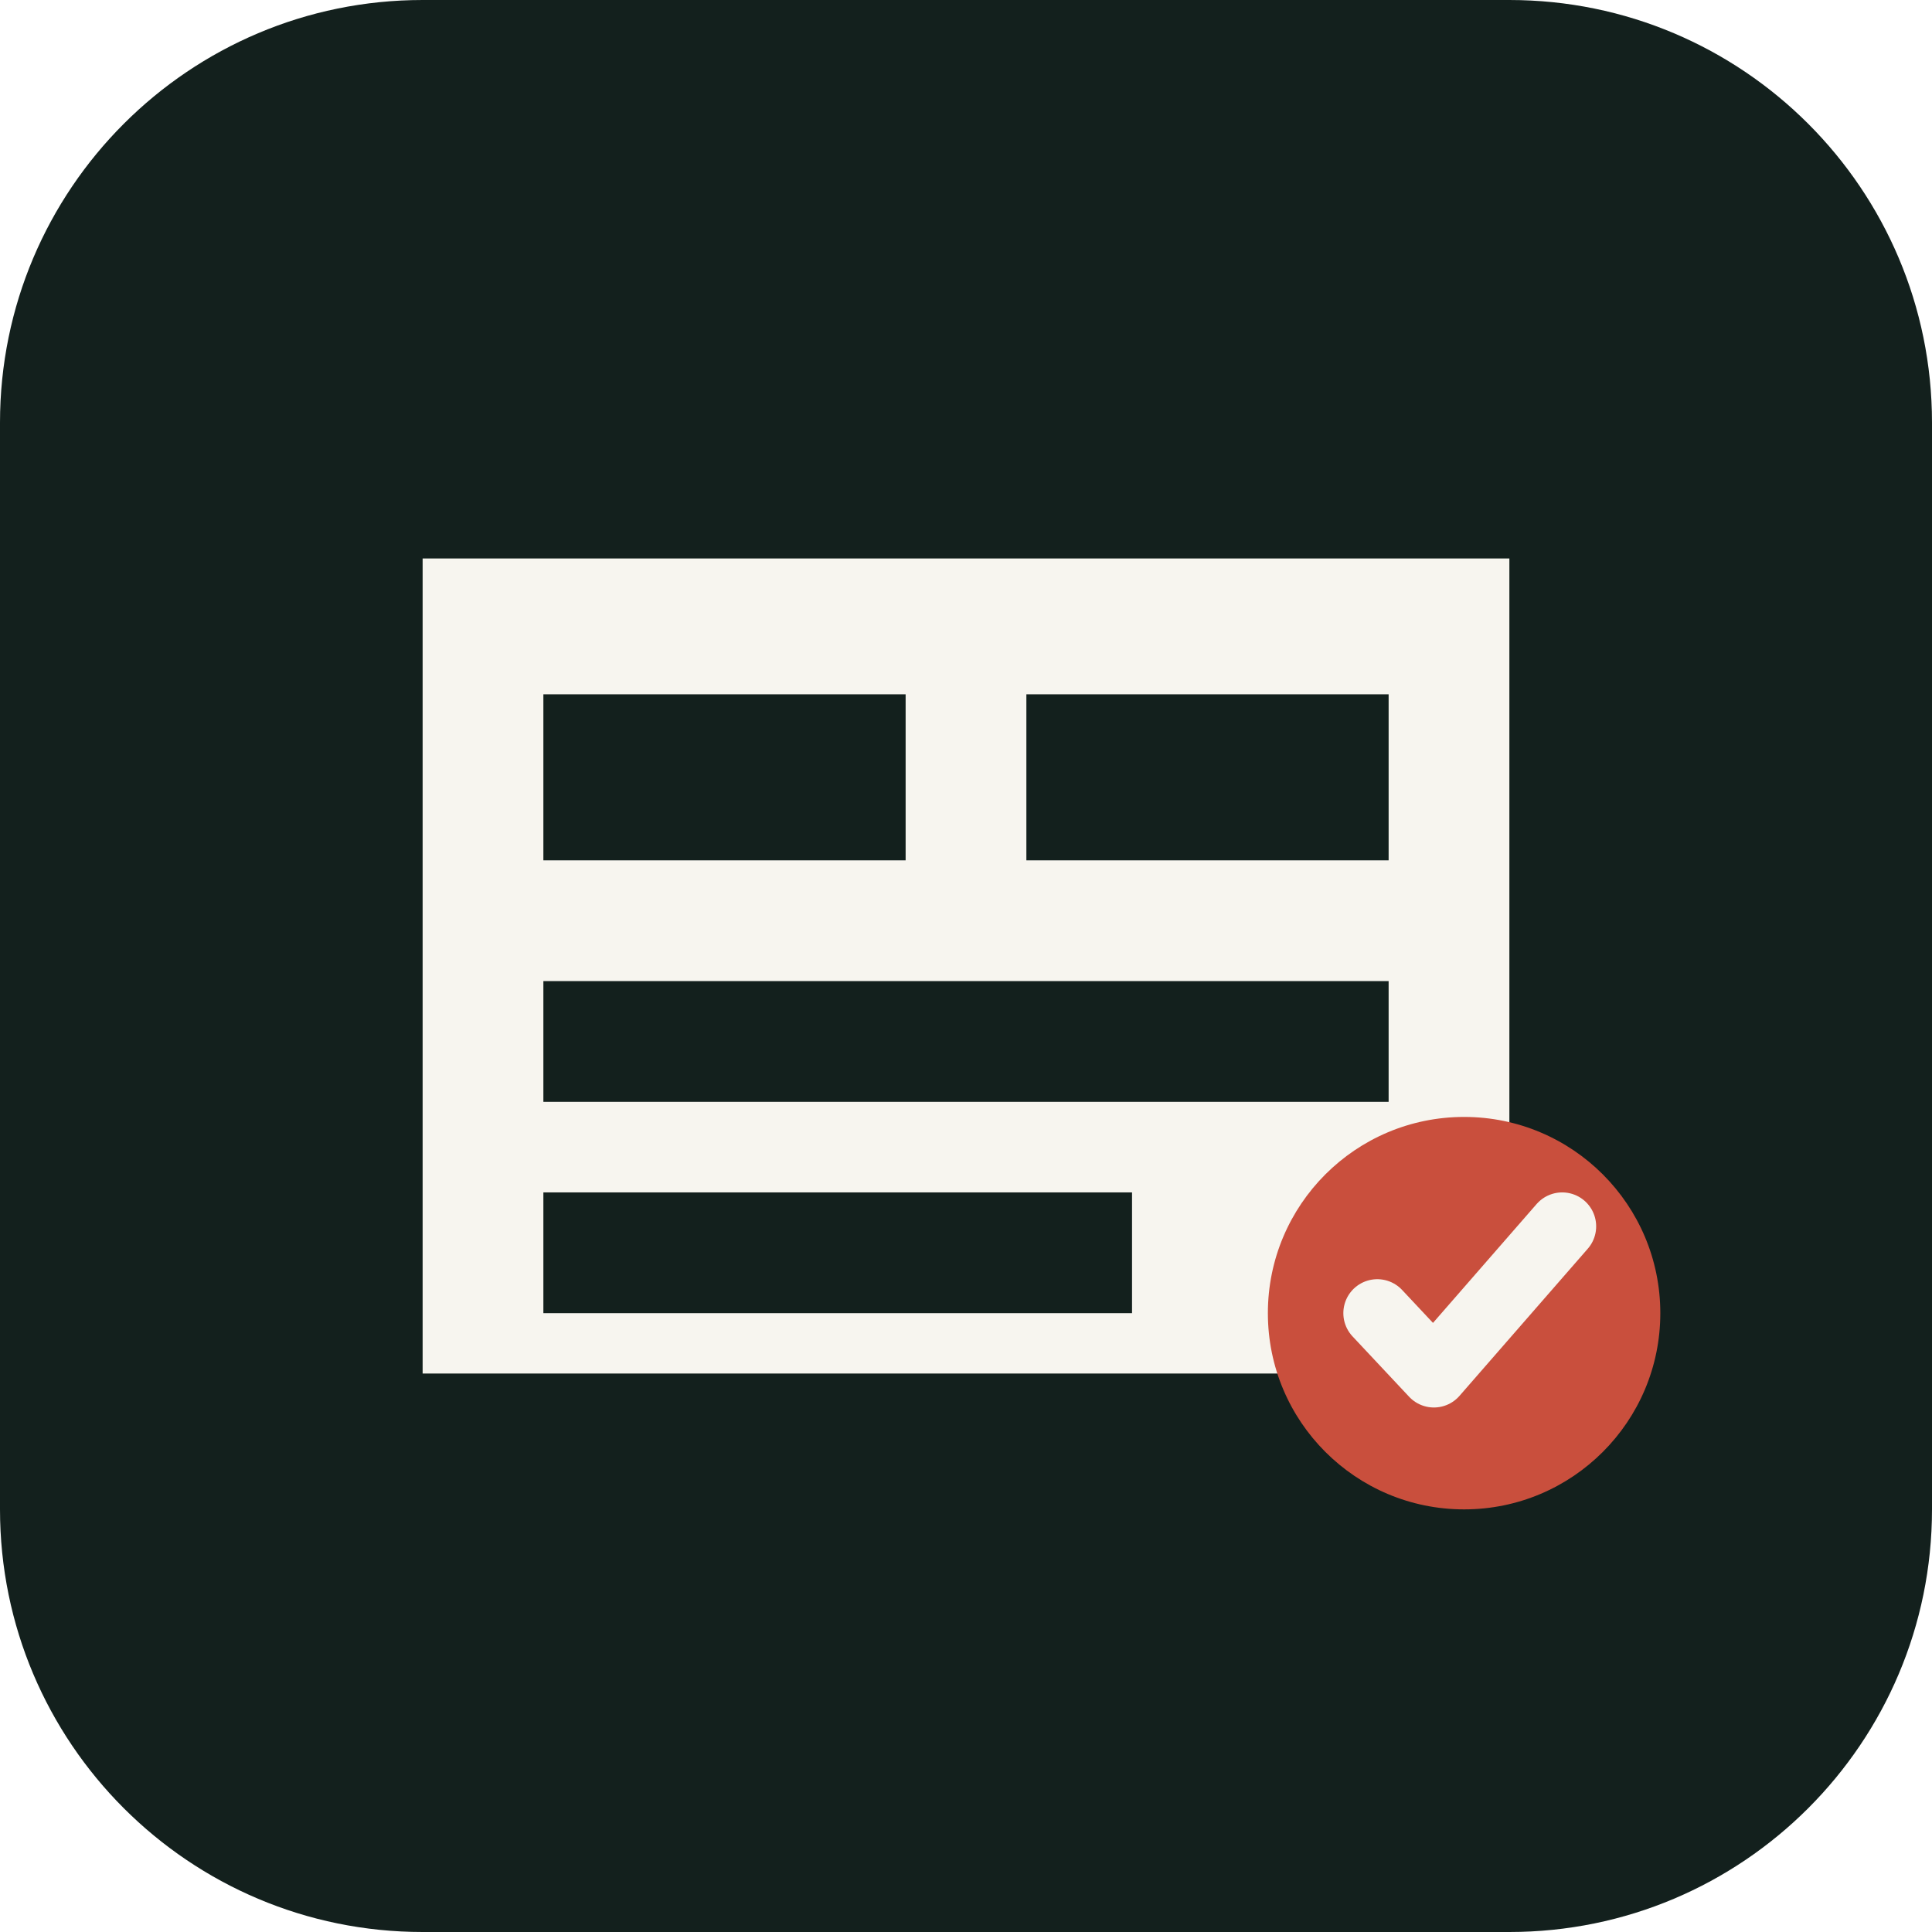
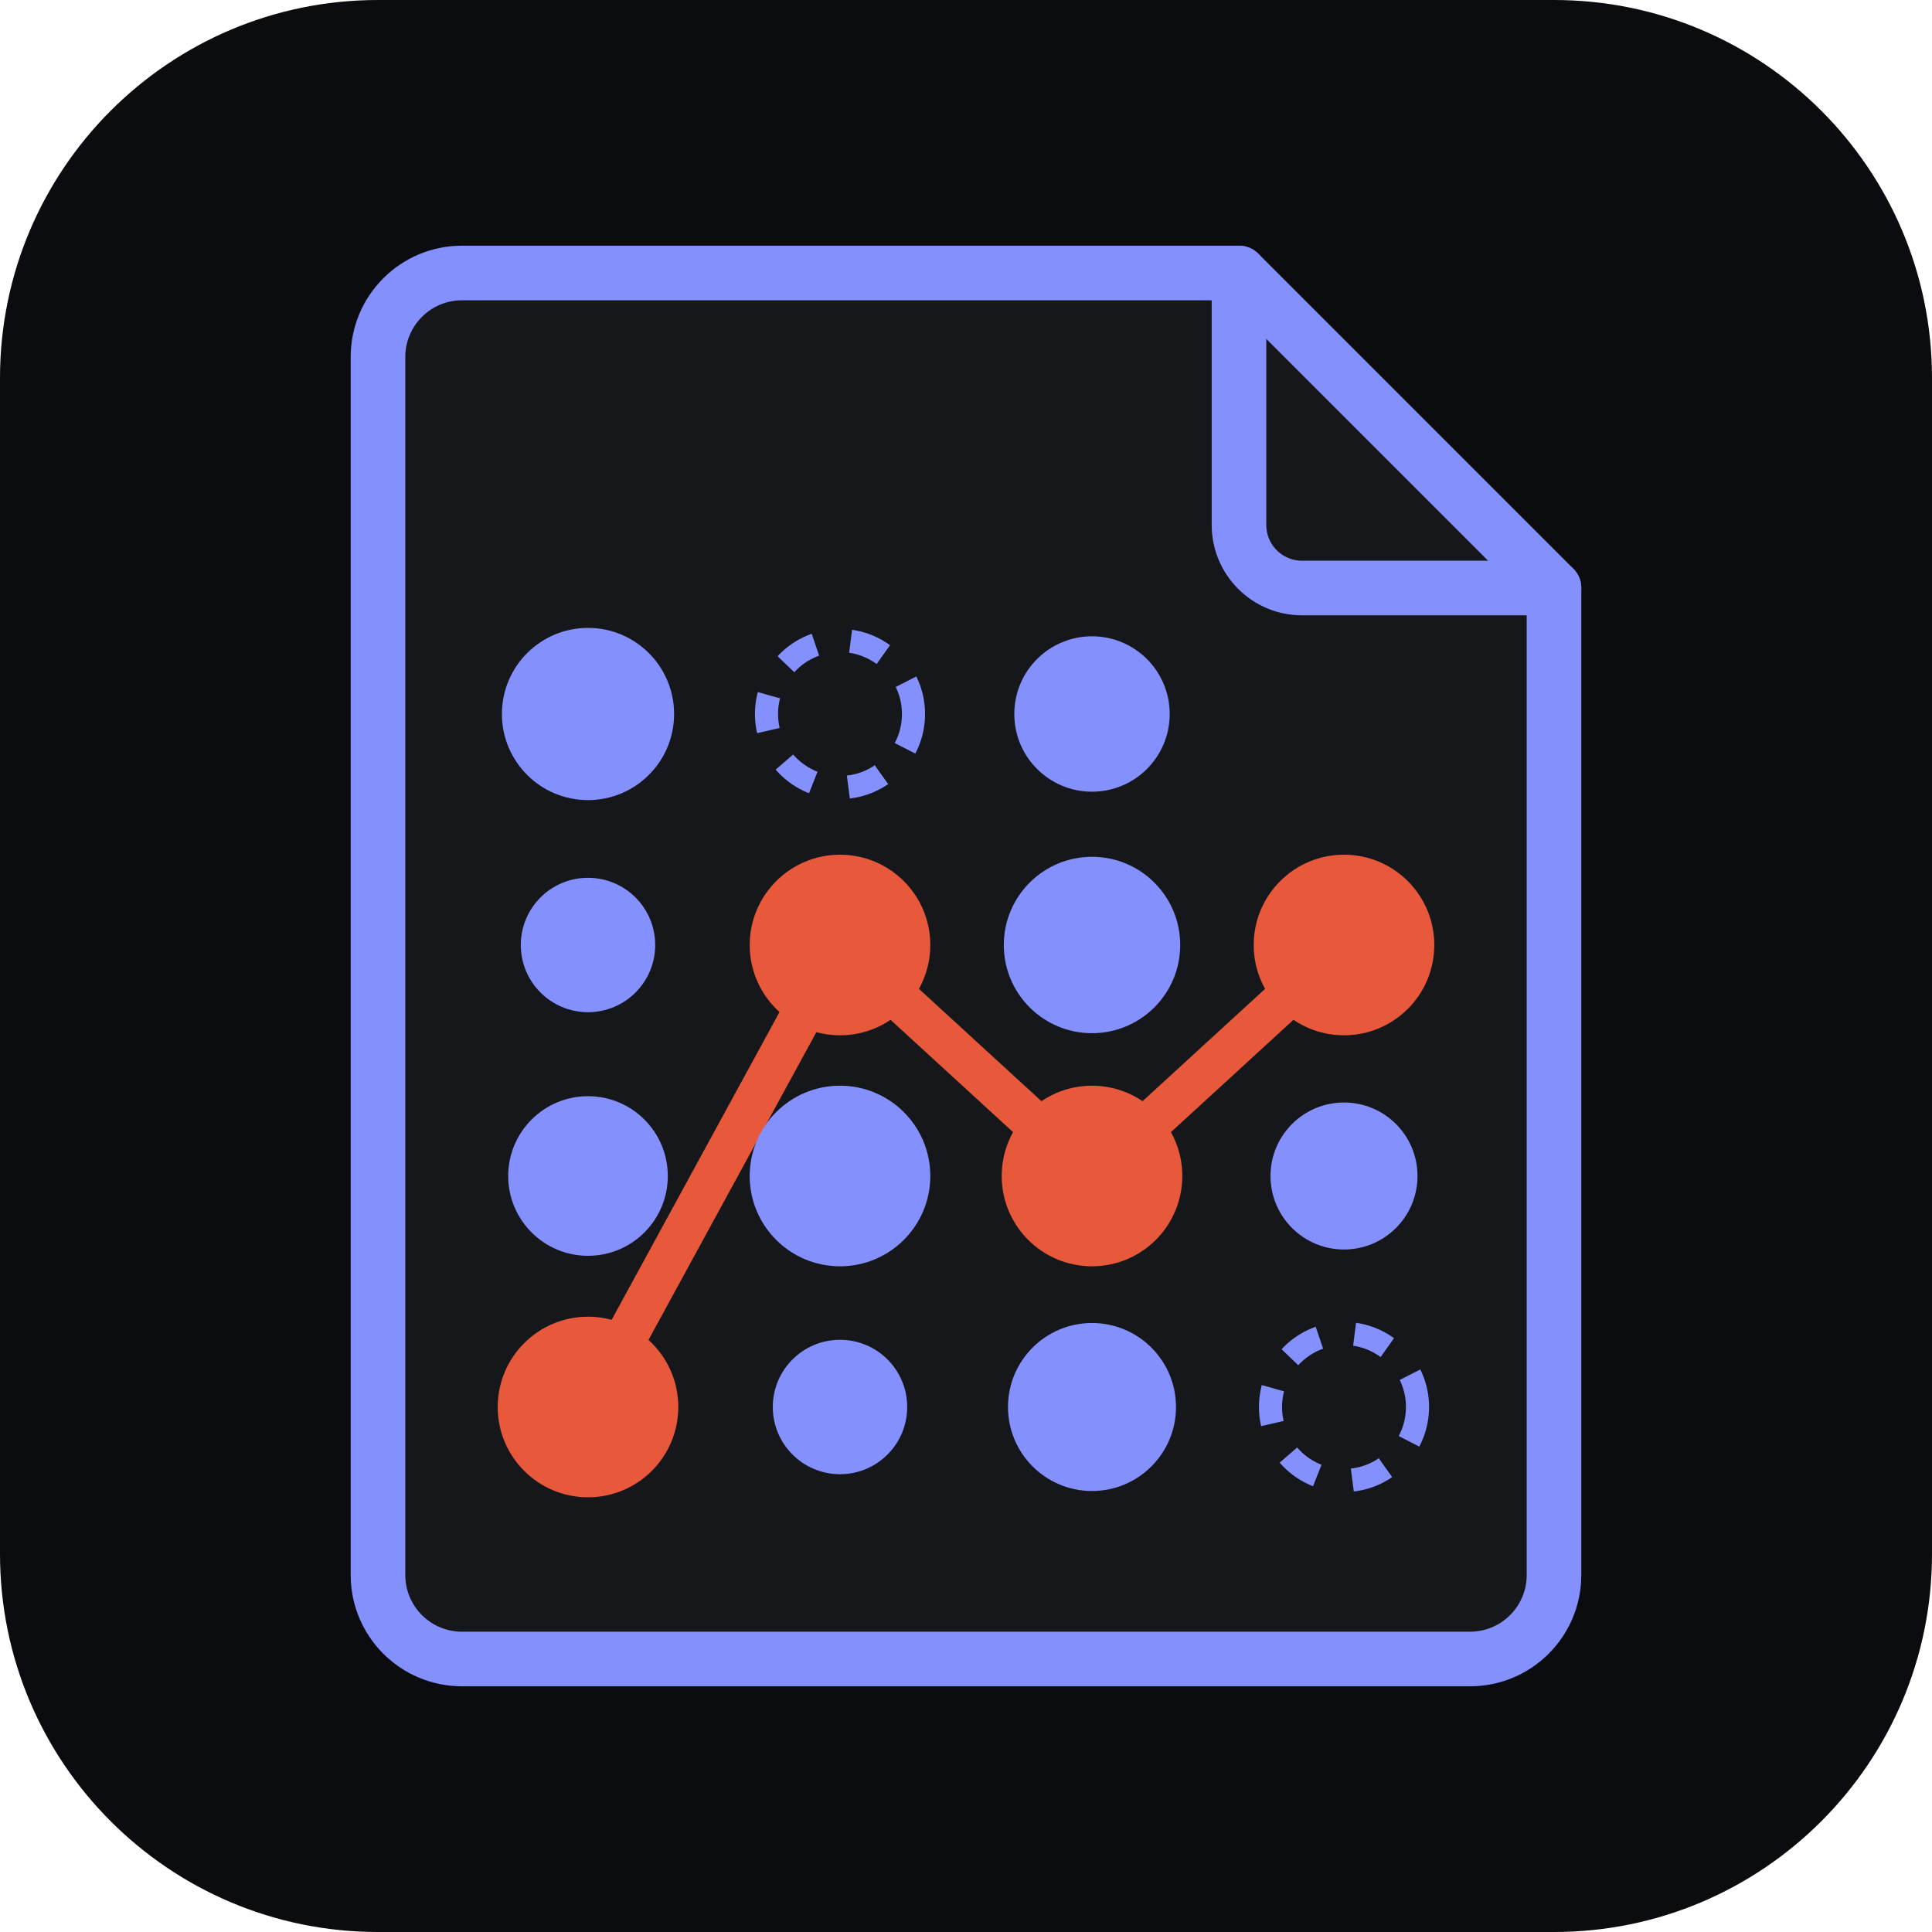
- <svg xmlns="http://www.w3.org/2000/svg" viewBox="0 0 512 512">
-   <rect width="512" height="512" rx="112" fill="#13201d" />
-   <path d="M112 148h288v216H112z" fill="#f7f5ef" />
-   <path d="M144 184h96v44h-96zm128 0h96v44h-96zM144 260h224v32H144zm0 56h156v32H144z" fill="#13201d" />
-   <circle cx="388" cy="348" r="52" fill="#c94f3d" />
-   <path d="M365 348l15 16 34-39" fill="none" stroke="#f7f5ef" stroke-width="18" stroke-linecap="round" stroke-linejoin="round" />
+ <svg xmlns="http://www.w3.org/2000/svg" viewBox="0 0 184 184">
+   <rect width="184" height="184" rx="36" fill="#0b0c0f" />
+   <g transform="translate(34,24)">
+     <path d="M10,2 H84 L114,32 V126 a8,8 0 0 1 -8,8 H10 a8,8 0 0 1 -8,-8 V10 a8,8 0 0 1 8,-8 Z" fill="#16171a" stroke="#8590FF" stroke-width="5.2" stroke-linejoin="round" />
+     <path d="M84,2 V26 a6,6 0 0 0 6,6 H114" fill="none" stroke="#8590FF" stroke-width="5.2" stroke-linejoin="round" stroke-linecap="round" />
+     <polyline points="22,110 46,66 70,88 94,66" fill="none" stroke="#E8583A" stroke-width="4" stroke-linecap="round" stroke-linejoin="round" />
+     <circle cx="22" cy="44" r="8.2" fill="#8590FF" />
+     <circle cx="46" cy="44" r="7" fill="none" stroke="#8590FF" stroke-width="2.2" stroke-dasharray="3.4 3.4" />
+     <circle cx="70" cy="44" r="7.4" fill="#8590FF" />
+     <circle cx="22" cy="66" r="6.4" fill="#8590FF" />
+     <circle cx="46" cy="66" r="8.6" fill="#E8583A" />
+     <circle cx="70" cy="66" r="8.4" fill="#8590FF" />
+     <circle cx="94" cy="66" r="8.6" fill="#E8583A" />
+     <circle cx="22" cy="88" r="7.6" fill="#8590FF" />
+     <circle cx="46" cy="88" r="8.6" fill="#8590FF" />
+     <circle cx="70" cy="88" r="8.6" fill="#E8583A" />
+     <circle cx="94" cy="88" r="7.0" fill="#8590FF" />
+     <circle cx="22" cy="110" r="8.6" fill="#E8583A" />
+     <circle cx="46" cy="110" r="6.4" fill="#8590FF" />
+     <circle cx="70" cy="110" r="8.0" fill="#8590FF" />
+     <circle cx="94" cy="110" r="7" fill="none" stroke="#8590FF" stroke-width="2.2" stroke-dasharray="3.4 3.4" />
+   </g>
</svg>
